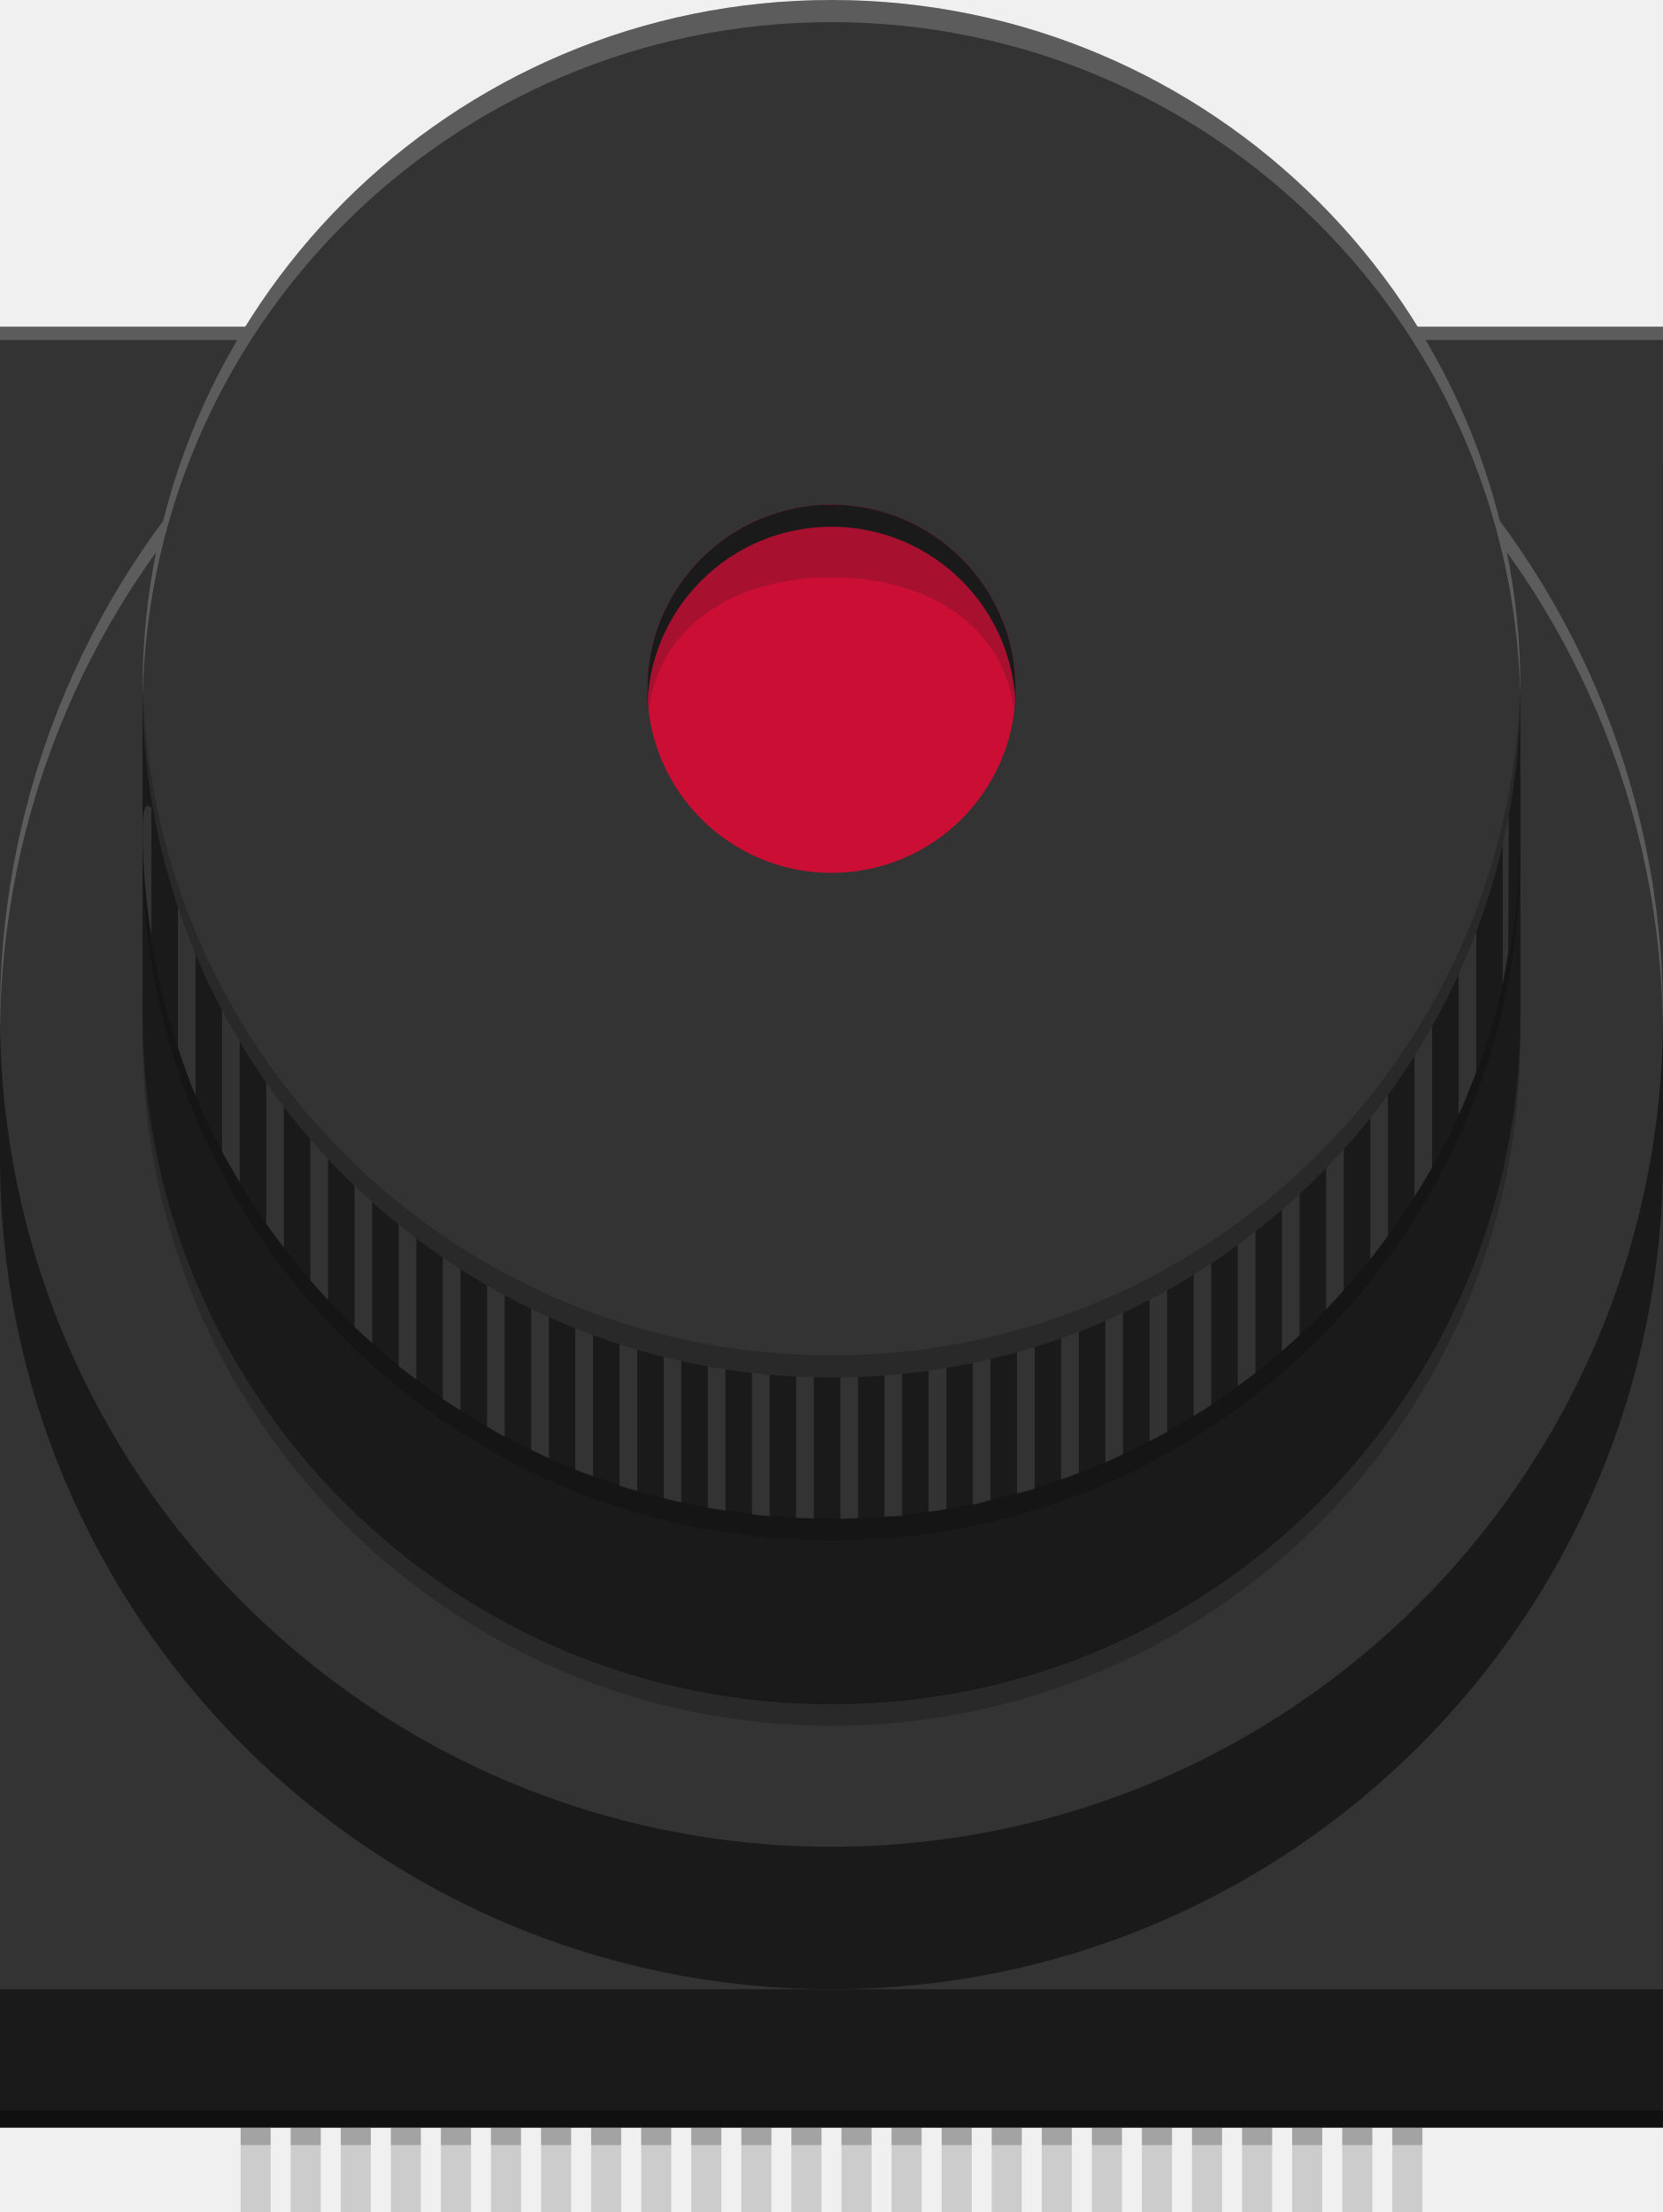
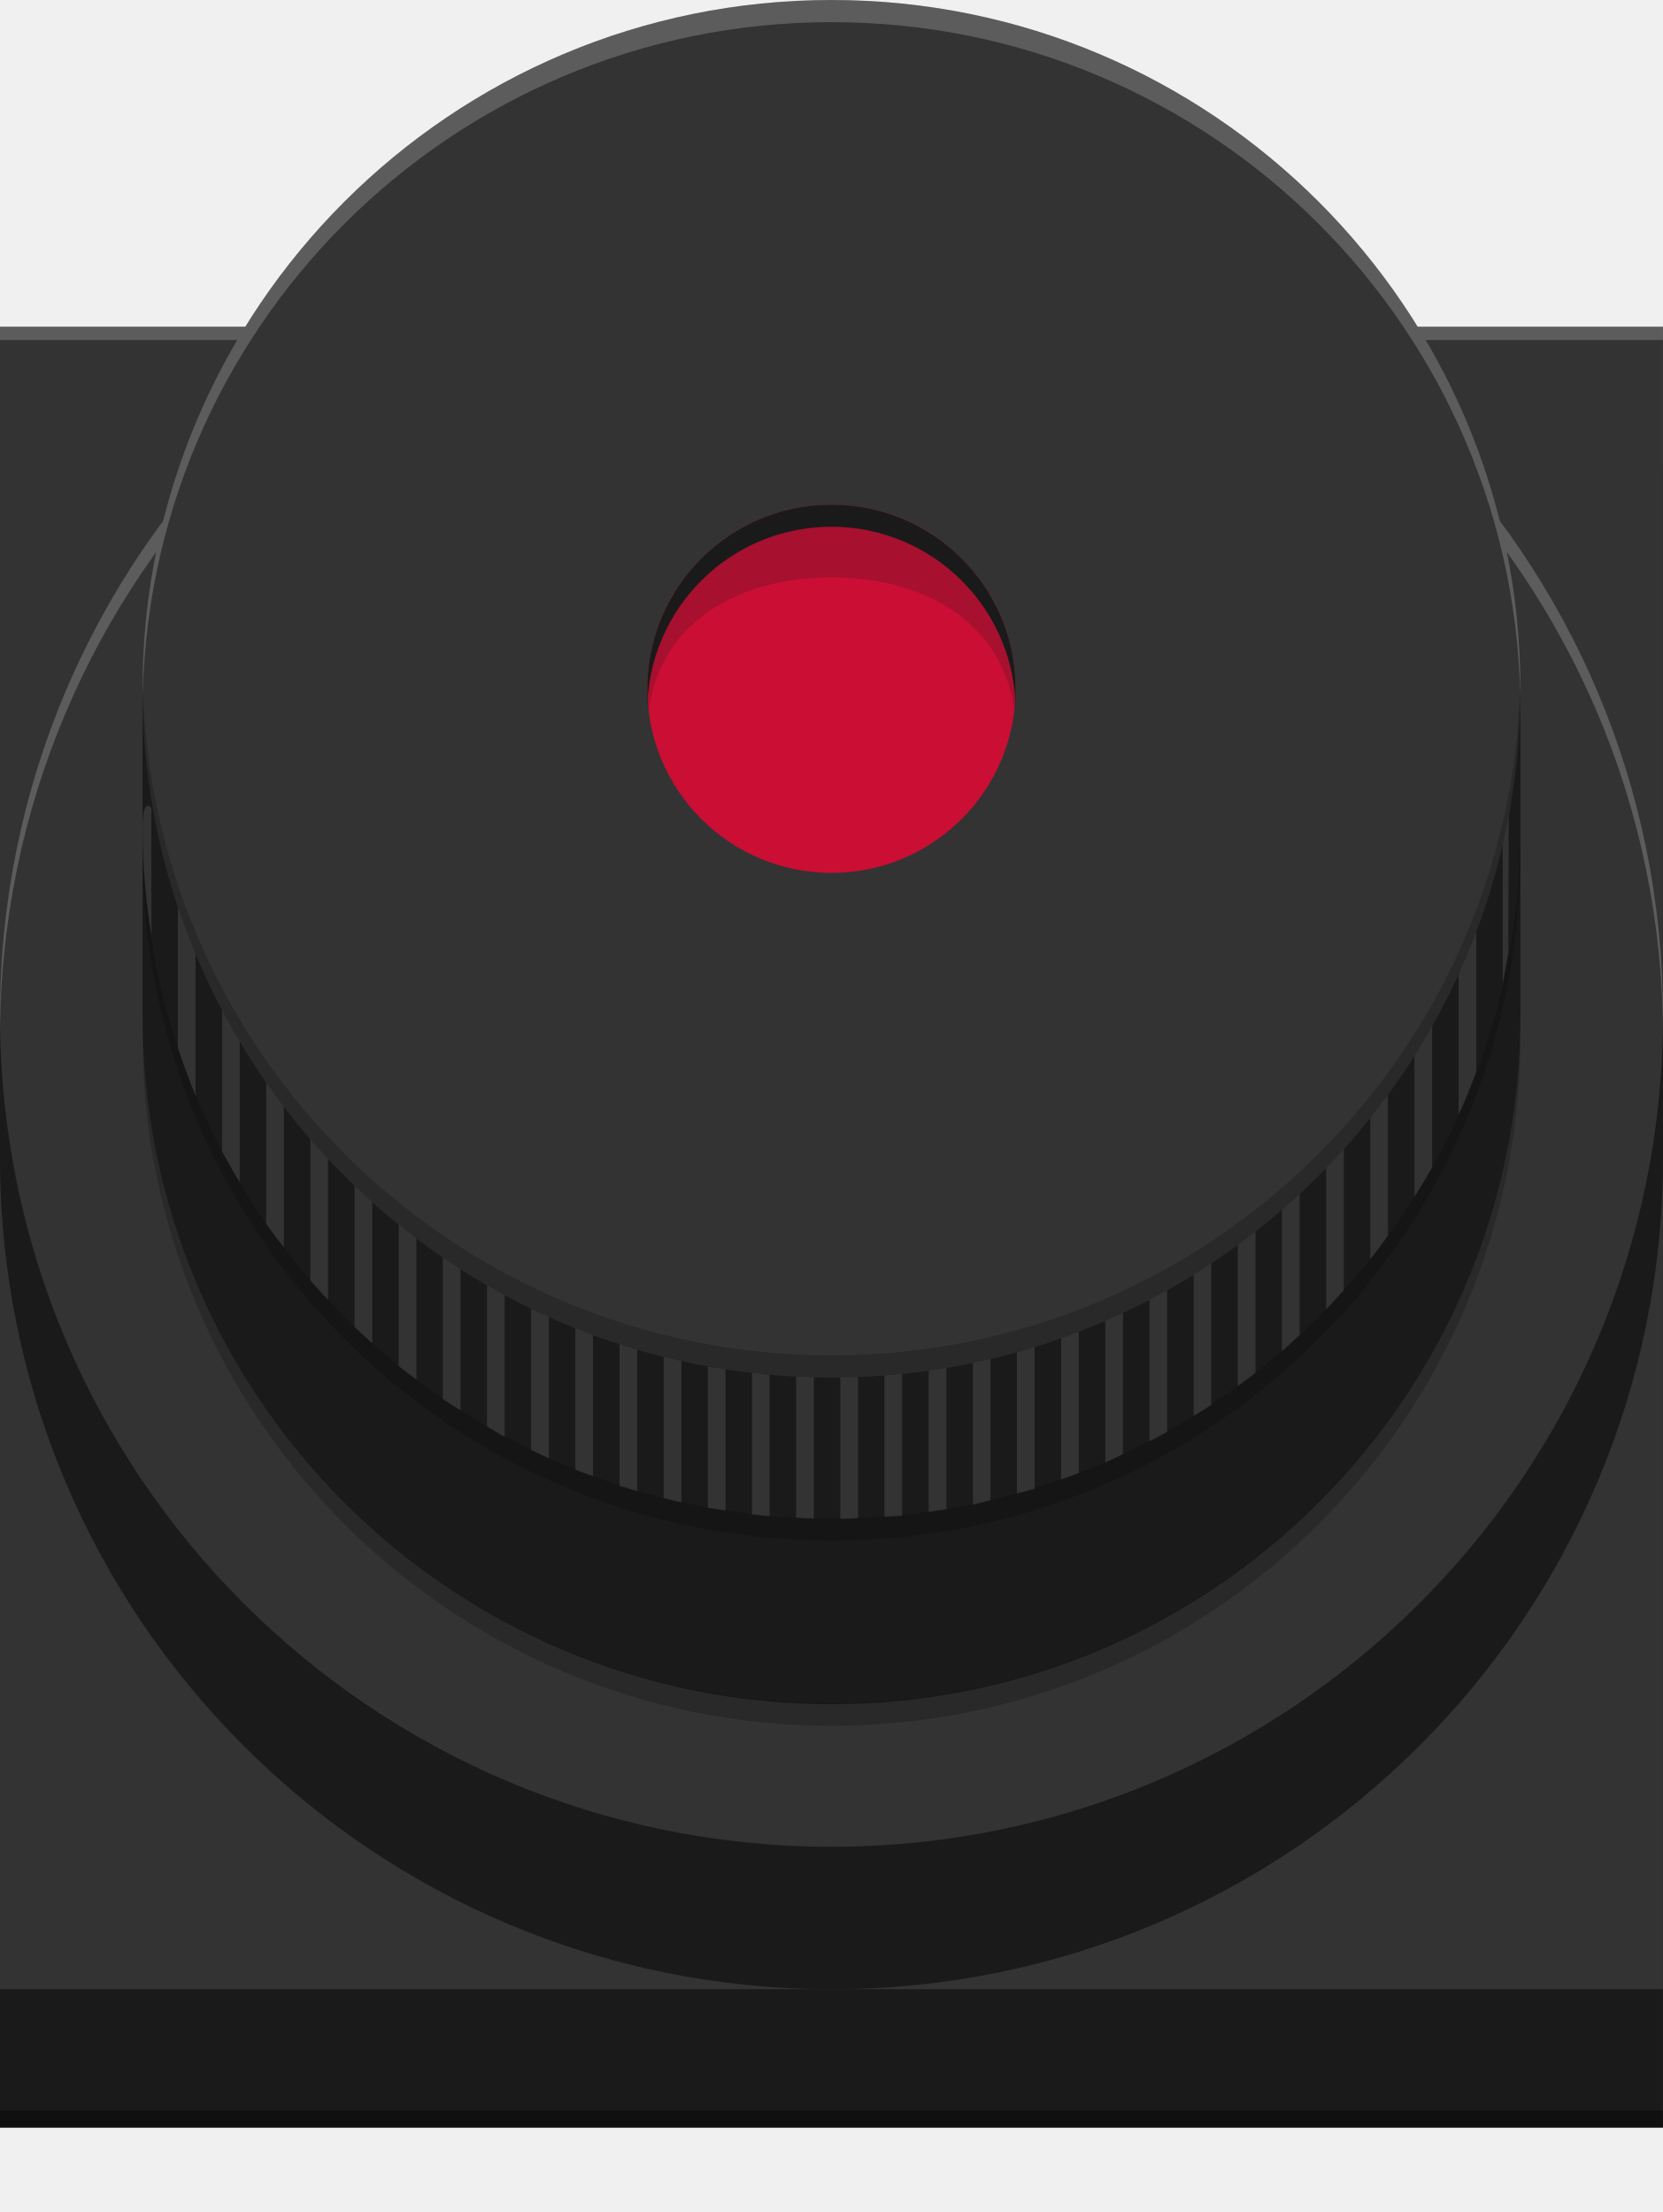
<svg xmlns="http://www.w3.org/2000/svg" version="1.1" id="Ebene_1" x="0px" y="0px" width="47.07px" height="62.627px" viewBox="0 0 47.07 62.627" enable-background="new 0 0 47.07 62.627" xml:space="preserve">
-   <g>
-     <rect id="connector0pad" x="39.409" y="60.239" fill="#CCCCCC" width="0.851" height="2.389" />
-     <rect id="connector1pad" x="37.992" y="60.239" fill="#CCCCCC" width="0.85" height="2.389" />
-     <rect id="connector2pad" x="36.574" y="60.239" fill="#CCCCCC" width="0.851" height="2.389" />
-     <rect id="connector3pad" x="35.157" y="60.239" fill="#CCCCCC" width="0.851" height="2.389" />
-     <rect id="connector4pad" x="33.74" y="60.239" fill="#CCCCCC" width="0.85" height="2.389" />
-     <rect id="connector5pad" x="32.322" y="60.239" fill="#CCCCCC" width="0.851" height="2.389" />
-     <rect id="connector6pad" x="30.905" y="60.239" fill="#CCCCCC" width="0.851" height="2.389" />
-     <rect id="connector7pad" x="29.488" y="60.239" fill="#CCCCCC" width="0.85" height="2.389" />
-     <rect id="connector8pad" x="28.07" y="60.239" fill="#CCCCCC" width="0.851" height="2.389" />
-     <rect id="connector9pad" x="26.653" y="60.239" fill="#CCCCCC" width="0.851" height="2.389" />
-     <rect id="connector10pad" x="25.236" y="60.239" fill="#CCCCCC" width="0.85" height="2.389" />
-     <rect id="connector11pad" x="23.818" y="60.239" fill="#CCCCCC" width="0.851" height="2.389" />
-     <rect id="connector12pad" x="22.401" y="60.239" fill="#CCCCCC" width="0.851" height="2.389" />
-     <rect id="connector13pad" x="20.984" y="60.239" fill="#CCCCCC" width="0.85" height="2.389" />
-     <rect id="connector14pad" x="19.566" y="60.239" fill="#CCCCCC" width="0.851" height="2.389" />
-     <rect id="connector15pad" x="18.149" y="60.239" fill="#CCCCCC" width="0.851" height="2.389" />
-     <rect id="connector16pad" x="16.732" y="60.239" fill="#CCCCCC" width="0.85" height="2.389" />
-     <rect id="connector17pad" x="15.315" y="60.239" fill="#CCCCCC" width="0.85" height="2.389" />
-     <rect id="connector18pad" x="13.897" y="60.239" fill="#CCCCCC" width="0.851" height="2.389" />
-     <rect id="connector19pad" x="12.48" y="60.239" fill="#CCCCCC" width="0.851" height="2.389" />
-     <rect id="connector20pad" x="11.063" y="60.239" fill="#CCCCCC" width="0.85" height="2.389" />
-     <rect id="connector21pad" x="9.645" y="60.239" fill="#CCCCCC" width="0.851" height="2.389" />
-     <rect id="connector22pad" x="8.228" y="60.239" fill="#CCCCCC" width="0.851" height="2.389" />
-     <rect id="connector23pad" x="6.811" y="60.239" fill="#CCCCCC" width="0.85" height="2.389" />
-   </g>
-   <g opacity="0.2">
-     <rect id="connector0pad_1_" x="39.409" y="60.239" width="0.851" height="0.493" />
-     <rect id="connector1pad_1_" x="37.992" y="60.239" width="0.85" height="0.493" />
-     <rect id="connector2pad_1_" x="36.574" y="60.239" width="0.851" height="0.493" />
-     <rect id="connector3pad_1_" x="35.157" y="60.239" width="0.851" height="0.493" />
-     <rect id="connector4pad_1_" x="33.74" y="60.239" width="0.85" height="0.493" />
-     <rect id="connector5pad_1_" x="32.322" y="60.239" width="0.851" height="0.493" />
-     <rect id="connector6pad_1_" x="30.905" y="60.239" width="0.851" height="0.493" />
-     <rect id="connector7pad_1_" x="29.488" y="60.239" width="0.85" height="0.493" />
-     <rect id="connector8pad_1_" x="28.07" y="60.239" width="0.851" height="0.493" />
-     <rect id="connector9pad_1_" x="26.653" y="60.239" width="0.851" height="0.493" />
-     <rect id="connector10pad_1_" x="25.236" y="60.239" width="0.85" height="0.493" />
-     <rect id="connector11pad_1_" x="23.818" y="60.239" width="0.851" height="0.493" />
-     <rect id="connector12pad_1_" x="22.401" y="60.239" width="0.851" height="0.493" />
-     <rect id="connector13pad_1_" x="20.984" y="60.239" width="0.85" height="0.493" />
-     <rect id="connector14pad_1_" x="19.566" y="60.239" width="0.851" height="0.493" />
-     <rect id="connector15pad_1_" x="18.149" y="60.239" width="0.851" height="0.493" />
-     <rect id="connector16pad_1_" x="16.732" y="60.239" width="0.85" height="0.493" />
-     <rect id="connector17pad_1_" x="15.315" y="60.239" width="0.85" height="0.493" />
-     <rect id="connector18pad_1_" x="13.897" y="60.239" width="0.851" height="0.493" />
-     <rect id="connector19pad_1_" x="12.48" y="60.239" width="0.851" height="0.493" />
-     <rect id="connector20pad_1_" x="11.063" y="60.239" width="0.85" height="0.493" />
-     <rect id="connector21pad_1_" x="9.645" y="60.239" width="0.851" height="0.493" />
-     <rect id="connector22pad_1_" x="8.228" y="60.239" width="0.851" height="0.493" />
-     <rect id="connector23pad_1_" x="6.811" y="60.239" width="0.85" height="0.493" />
-   </g>
  <g>
    <rect y="13.168" fill="#1A1A1A" width="47.07" height="47.07" />
    <rect y="59.752" opacity="0.4" width="47.07" height="0.486" />
    <rect y="9.25" fill="#333333" width="47.07" height="47.07" />
    <rect y="9.25" opacity="0.2" fill="#FFFFFF" width="47.07" height="0.377" />
    <rect y="28.75" fill="#1A1A1A" width="47.07" height="4.035" />
    <circle fill="#1A1A1A" cx="23.535" cy="32.785" r="23.535" />
    <circle fill="#333333" cx="23.535" cy="28.751" r="23.535" />
    <rect x="4.035" y="19.5" fill="#1A1A1A" width="39" height="9.25" />
    <circle fill="#1A1A1A" cx="23.535" cy="28.75" r="19.5" />
    <path opacity="0.2" fill="#FFFFFF" d="M0,29.363C0,16.365,10.537,5.828,23.535,5.828c12.998,0,23.535,10.537,23.535,23.535V28.75   c0-12.998-10.537-23.535-23.535-23.535C10.537,5.216,0,15.752,0,28.75V29.363z" />
    <circle fill="#CB0E34" cx="23.535" cy="19.501" r="17.179" />
    <path opacity="0.2" fill="#1A1A1A" d="M18.322,20.747c0-2.879,2.334-4.4,5.213-4.4c2.878,0,5.212,1.521,5.212,4.4V20.12   c0-2.879-2.334-5.213-5.212-5.213c-2.879,0-5.213,2.334-5.213,5.213V20.747z" />
    <path fill="#333333" d="M23.535,0c-10.77,0-19.5,8.73-19.5,19.5s8.73,19.5,19.5,19.5c10.769,0,19.5-8.73,19.5-19.5   S34.304,0,23.535,0z M23.535,24.713c-2.879,0-5.213-2.334-5.213-5.213s2.334-5.213,5.213-5.213c2.878,0,5.212,2.334,5.212,5.213   S26.414,24.713,23.535,24.713z" />
  </g>
  <g>
    <path fill="#333333" d="M42.705,23c-0.046,0.253-0.114,0.497-0.17,0.746v4.11l0.156-0.901L42.705,23z" />
    <path fill="#333333" d="M41.285,27.519v4.046c0.182-0.4,0.345-0.809,0.5-1.224v-4.007C41.634,26.738,41.46,27.129,41.285,27.519z" />
    <path fill="#333333" d="M40.035,29.841v4.041c0.171-0.271,0.343-0.543,0.5-0.823v-4.054C40.375,29.29,40.208,29.567,40.035,29.841z   " />
    <path fill="#333333" d="M38.785,31.611v4.045c0.174-0.218,0.336-0.444,0.5-0.669v-4.023C39.125,31.184,38.955,31.397,38.785,31.611   z" />
    <path fill="#333333" d="M37.535,33.045v4.033c0.172-0.178,0.334-0.365,0.5-0.55V32.5C37.871,32.684,37.706,32.868,37.535,33.045z" />
    <path fill="#333333" d="M36.285,34.233v4.022c0.17-0.147,0.335-0.301,0.5-0.454v-4.028C36.619,33.927,36.456,34.084,36.285,34.233z   " />
    <path fill="#333333" d="M35.035,35.229v4.017c0.168-0.123,0.336-0.245,0.5-0.374v-4.029C35.369,34.972,35.205,35.104,35.035,35.229   z" />
    <path fill="#333333" d="M33.785,36.07v4.02c0.166-0.103,0.338-0.196,0.5-0.304v-4.039C34.12,35.857,33.954,35.965,33.785,36.07z" />
    <path fill="#333333" d="M32.535,36.78v4.031c0.168-0.087,0.335-0.174,0.5-0.267v-4.029C32.871,36.608,32.702,36.693,32.535,36.78z" />
    <path fill="#333333" d="M31.285,37.378v4.035c0.17-0.073,0.332-0.162,0.5-0.241v-4.006C31.622,37.243,31.451,37.306,31.285,37.378z   " />
    <path fill="#333333" d="M30.035,37.877v4.012c0.168-0.059,0.335-0.119,0.5-0.183v-4.011C30.37,37.759,30.202,37.818,30.035,37.877z   " />
    <path fill="#333333" d="M28.785,38.282v4.006c0.165-0.046,0.336-0.078,0.5-0.129V38.12C29.117,38.171,28.955,38.235,28.785,38.282z   " />
    <path fill="#333333" d="M27.535,38.573v4.036c0.17-0.035,0.332-0.089,0.5-0.129v-4.021C27.869,38.499,27.703,38.539,27.535,38.573z   " />
    <path fill="#333333" d="M26.285,38.789v4.019c0.167-0.023,0.334-0.049,0.5-0.076V38.72C26.62,38.749,26.451,38.765,26.285,38.789z" />
    <path fill="#333333" d="M25.035,38.933v4.015c0.166-0.013,0.335-0.01,0.5-0.026V38.89C25.369,38.907,25.202,38.92,25.035,38.933z" />
    <path fill="#333333" d="M23.785,38.989v4.021c0.168-0.002,0.333-0.019,0.5-0.025v-4.018C24.118,38.973,23.953,38.987,23.785,38.989   z" />
    <path fill="#333333" d="M22.535,38.956v4.017c0.167,0.009,0.332,0.021,0.5,0.025v-4.02C22.867,38.974,22.701,38.964,22.535,38.956z   " />
    <path fill="#333333" d="M21.285,38.856v4.027c0.166,0.019,0.333,0.036,0.5,0.051v-4.013C21.616,38.907,21.452,38.875,21.285,38.856   z" />
    <path fill="#333333" d="M20.035,38.687v4.005c0.165,0.03,0.333,0.051,0.5,0.077v-4.015C20.369,38.729,20.199,38.716,20.035,38.687z   " />
    <path fill="#333333" d="M18.785,38.402v4.014c0.167,0.042,0.331,0.091,0.5,0.129v-4.028C19.118,38.479,18.95,38.444,18.785,38.402z   " />
    <path fill="#333333" d="M17.535,38.039v4.034c0.166,0.053,0.333,0.102,0.5,0.15v-4.022C17.866,38.151,17.701,38.093,17.535,38.039z   " />
    <path fill="#333333" d="M16.285,37.589v4.025c0.164,0.066,0.333,0.122,0.5,0.184v-4.002C16.615,37.734,16.452,37.657,16.285,37.589   z" />
    <path fill="#333333" d="M15.035,37.045v4.007c0.167,0.081,0.331,0.165,0.5,0.241v-4.021C15.368,37.197,15.199,37.125,15.035,37.045   z" />
    <path fill="#333333" d="M13.785,36.382v4.011c0.168,0.097,0.329,0.205,0.5,0.298v-4.044C14.119,36.557,13.948,36.477,13.785,36.382   z" />
    <path fill="#333333" d="M12.535,35.585v4.034c0.163,0.111,0.333,0.211,0.5,0.317v-4.029C12.868,35.801,12.698,35.698,12.535,35.585   z" />
    <path fill="#333333" d="M11.285,34.648v4.037c0.162,0.131,0.334,0.248,0.5,0.374v-4.023C11.617,34.908,11.448,34.781,11.285,34.648   z" />
    <path fill="#333333" d="M10.035,33.542v4.031c0.163,0.156,0.332,0.304,0.5,0.454v-4.025C10.366,33.851,10.198,33.7,10.035,33.542z" />
    <path fill="#333333" d="M8.785,32.227v4.026c0.162,0.188,0.331,0.369,0.5,0.551v-4.032C9.117,32.591,8.946,32.414,8.785,32.227z" />
    <path fill="#333333" d="M7.535,30.618v4.035c0.159,0.229,0.331,0.447,0.5,0.668v-4.034C7.866,31.065,7.694,30.846,7.535,30.618z" />
    <path fill="#333333" d="M6.285,28.532v4.071c0.156,0.296,0.329,0.58,0.5,0.867v-4.018C6.606,29.153,6.447,28.841,6.285,28.532z" />
    <path fill="#333333" d="M5.035,25.569v4.09c0.153,0.462,0.314,0.92,0.5,1.366v-4.1C5.352,26.481,5.186,26.03,5.035,25.569z" />
    <path fill="#333333" d="M4.035,23.523c0,1.014,0.101,2.001,0.25,2.973v-3.616C4.187,22.762,4.035,22.708,4.035,23.523z" />
  </g>
  <path opacity="0.2" fill="#FFFFFF" d="M4.035,20.127c0-10.77,8.73-19.5,19.5-19.5c10.769,0,19.5,8.73,19.5,19.5V19.5  c0-10.77-8.73-19.5-19.5-19.5c-10.77,0-19.5,8.73-19.5,19.5V20.127z" />
  <path opacity="0.2" d="M43.035,18.874c0,10.77-8.73,19.5-19.5,19.5c-10.769,0-19.5-8.73-19.5-19.5V19.5c0,10.77,8.73,19.5,19.5,19.5  c10.77,0,19.5-8.73,19.5-19.5V18.874z" />
  <path opacity="0.2" d="M43.035,23.492c0,10.77-8.73,19.5-19.5,19.5c-10.769,0-19.5-8.73-19.5-19.5v0.627  c0,10.77,8.73,19.5,19.5,19.5c10.77,0,19.5-8.73,19.5-19.5V23.492z" />
  <path opacity="0.2" d="M43.035,28.733c0,10.77-8.73,19.5-19.5,19.5s-19.5-8.73-19.5-19.5v0.627c0,10.77,8.73,19.5,19.5,19.5  s19.5-8.73,19.5-19.5V28.733z" />
  <path fill="#1A1A1A" d="M18.322,20.127c0-2.879,2.334-5.213,5.213-5.213c2.878,0,5.212,2.334,5.212,5.213V19.5  c0-2.879-2.334-5.213-5.212-5.213c-2.879,0-5.213,2.334-5.213,5.213V20.127z" />
</svg>
